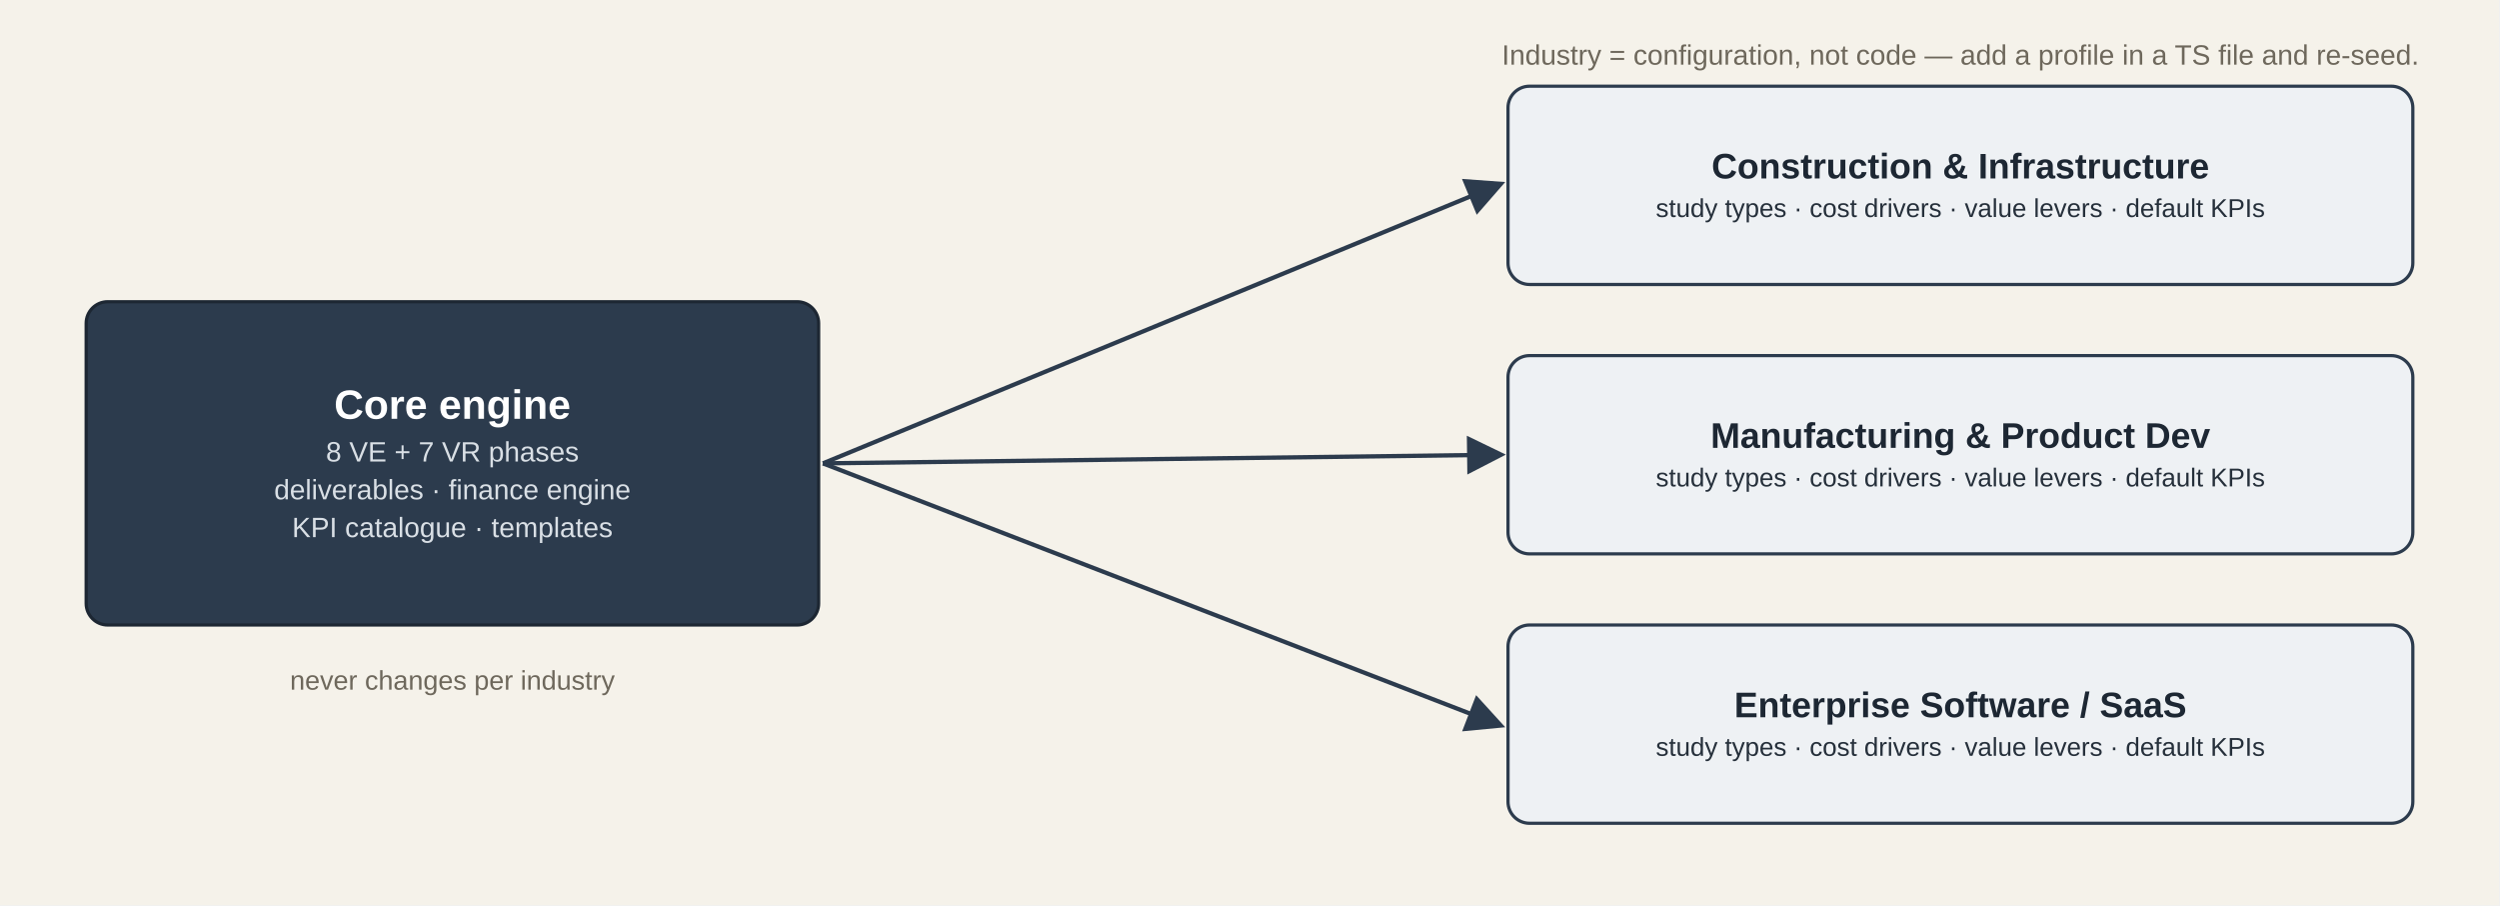
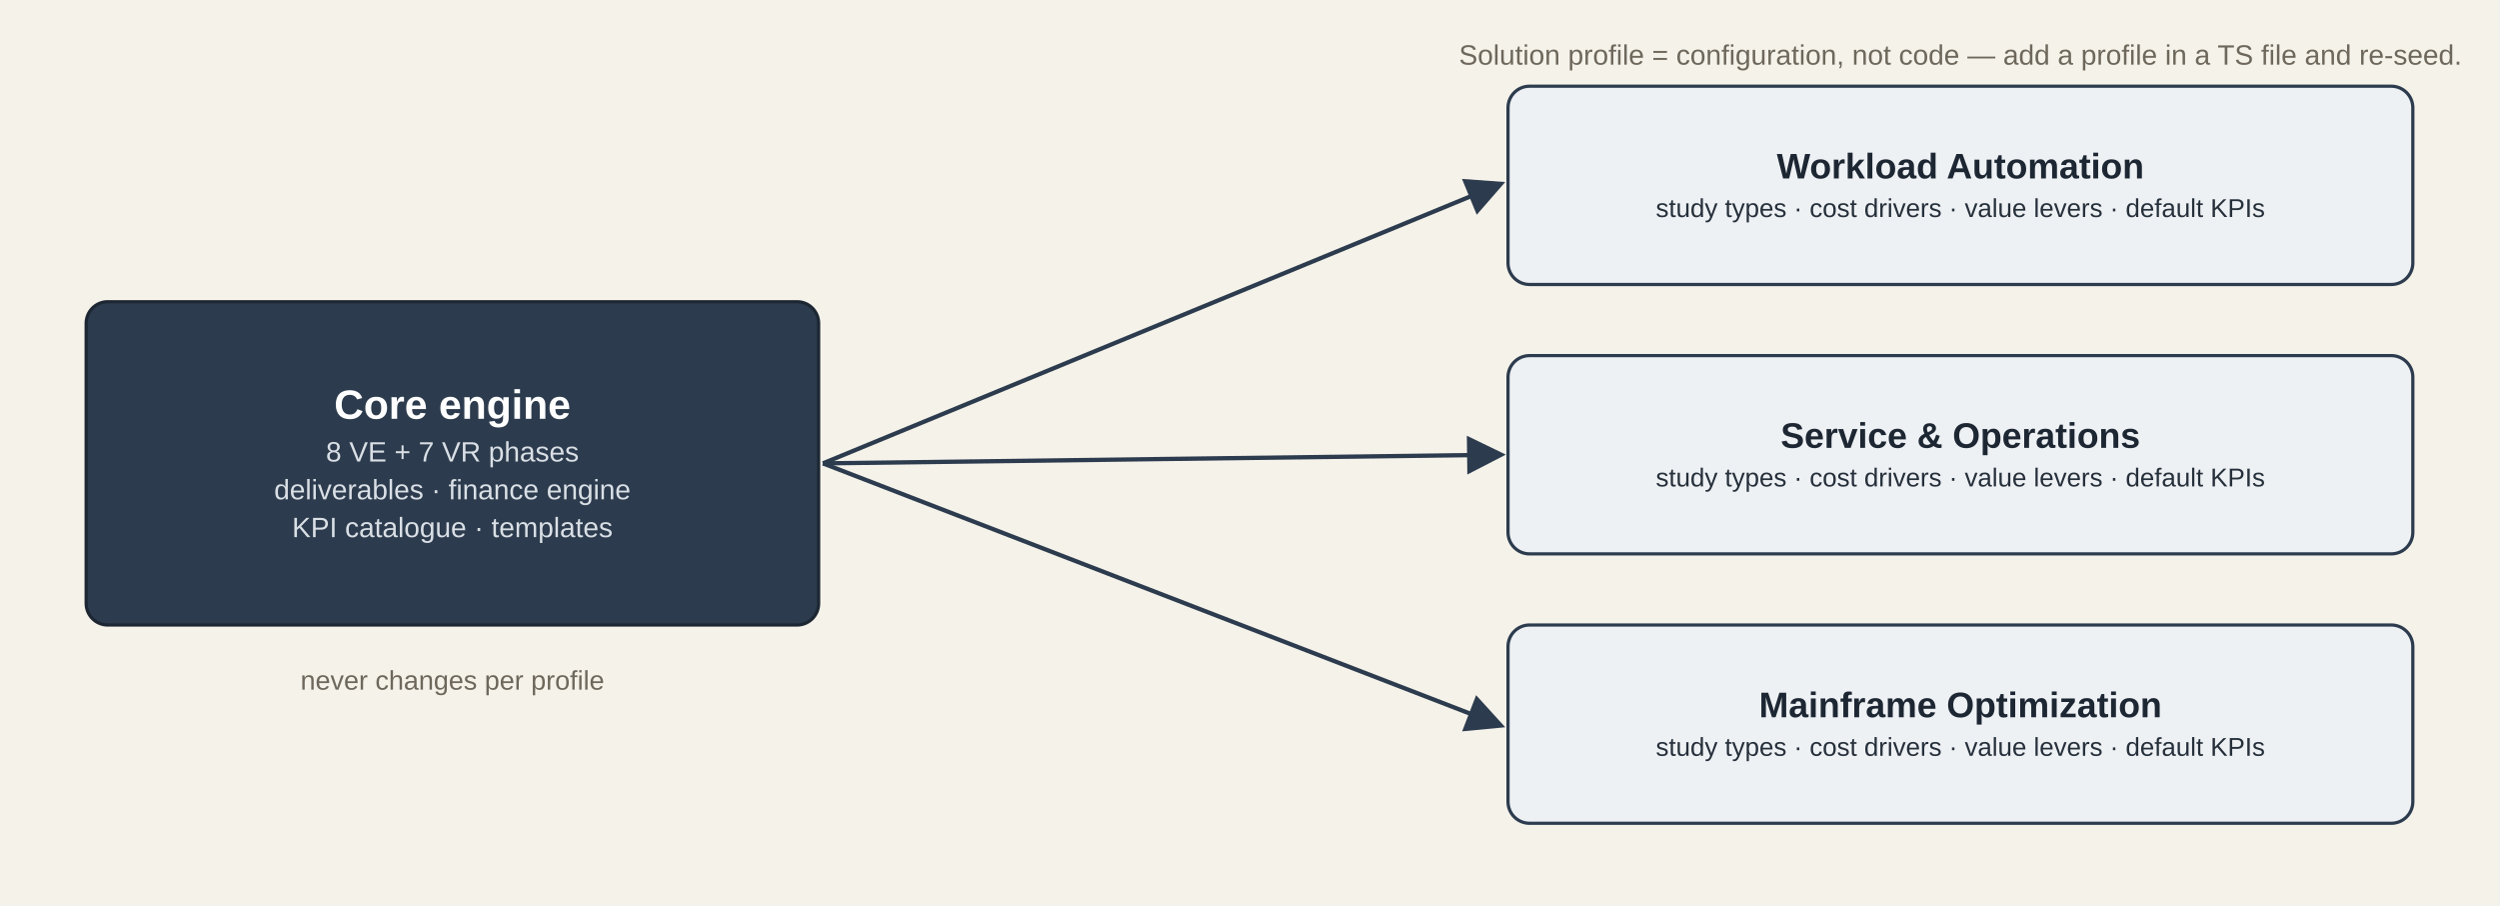
<svg xmlns="http://www.w3.org/2000/svg" width="2320" height="840" viewBox="0 0 1160 420">
  <defs>
    <marker id="arw" markerWidth="9" markerHeight="9" refX="7" refY="4.5" orient="auto">
      <path d="M0,0 L9,4.5 L0,9 z" fill="#6E685C" />
    </marker>
    <marker id="arwVE" markerWidth="9" markerHeight="9" refX="7" refY="4.5" orient="auto">
      <path d="M0,0 L9,4.5 L0,9 z" fill="#2C3B4D" />
    </marker>
    <marker id="arwVR" markerWidth="9" markerHeight="9" refX="7" refY="4.5" orient="auto">
      <path d="M0,0 L9,4.5 L0,9 z" fill="#A35139" />
    </marker>
  </defs>
  <rect width="1160" height="420" fill="#F5F2EA" />
  <rect x="40" y="140" width="340" height="150" rx="10" ry="10" fill="#2C3B4D" stroke="#1D2733" stroke-width="1.5" />
  <text x="210" y="194.318" font-family="Arial, Helvetica, sans-serif" font-size="19" font-weight="700" fill="#FFFFFF" text-anchor="middle">Core engine</text>
  <text x="210" y="214.136" font-family="Arial, Helvetica, sans-serif" font-size="13" font-weight="400" fill="#D9DFE5" text-anchor="middle">8 VE + 7 VR phases</text>
  <text x="210" y="231.686" font-family="Arial, Helvetica, sans-serif" font-size="13" font-weight="400" fill="#D9DFE5" text-anchor="middle">deliverables · finance engine</text>
  <text x="210" y="249.236" font-family="Arial, Helvetica, sans-serif" font-size="13" font-weight="400" fill="#D9DFE5" text-anchor="middle">KPI catalogue · templates</text>
-   <text x="210" y="320" font-family="Arial, Helvetica, sans-serif" font-size="12.5" font-weight="400" fill="#6E685C" text-anchor="middle">never changes per industry</text>
+   <text x="210" y="320" font-family="Arial, Helvetica, sans-serif" font-size="12.5" font-weight="400" fill="#6E685C" text-anchor="middle">never changes per profile</text>
  <rect x="700" y="40" width="420" height="92" rx="10" ry="10" fill="#EEF1F4" stroke="#2C3B4D" stroke-width="1.5" />
-   <text x="910" y="82.8" font-family="Arial, Helvetica, sans-serif" font-size="16.5" font-weight="700" fill="#1D2733" text-anchor="middle">Construction &amp; Infrastructure</text>
+   <text x="910" y="82.8" font-family="Arial, Helvetica, sans-serif" font-size="16.5" font-weight="700" fill="#1D2733" text-anchor="middle">Workload Automation</text>
  <text x="910" y="100.701" font-family="Arial, Helvetica, sans-serif" font-size="12" font-weight="400" fill="#26303B" text-anchor="middle">study types · cost drivers · value levers · default KPIs</text>
  <line x1="382" y1="215" x2="695" y2="86" stroke="#2C3B4D" stroke-width="2" marker-end="url(#arwVE)" />
  <rect x="700" y="165" width="420" height="92" rx="10" ry="10" fill="#EEF1F4" stroke="#2C3B4D" stroke-width="1.5" />
-   <text x="910" y="207.8" font-family="Arial, Helvetica, sans-serif" font-size="16.5" font-weight="700" fill="#1D2733" text-anchor="middle">Manufacturing &amp; Product Dev</text>
+   <text x="910" y="207.8" font-family="Arial, Helvetica, sans-serif" font-size="16.5" font-weight="700" fill="#1D2733" text-anchor="middle">Service &amp; Operations</text>
  <text x="910" y="225.702" font-family="Arial, Helvetica, sans-serif" font-size="12" font-weight="400" fill="#26303B" text-anchor="middle">study types · cost drivers · value levers · default KPIs</text>
  <line x1="382" y1="215" x2="695" y2="211" stroke="#2C3B4D" stroke-width="2" marker-end="url(#arwVE)" />
  <rect x="700" y="290" width="420" height="92" rx="10" ry="10" fill="#EEF1F4" stroke="#2C3B4D" stroke-width="1.5" />
-   <text x="910" y="332.8" font-family="Arial, Helvetica, sans-serif" font-size="16.5" font-weight="700" fill="#1D2733" text-anchor="middle">Enterprise Software / SaaS</text>
+   <text x="910" y="332.8" font-family="Arial, Helvetica, sans-serif" font-size="16.5" font-weight="700" fill="#1D2733" text-anchor="middle">Mainframe Optimization</text>
  <text x="910" y="350.701" font-family="Arial, Helvetica, sans-serif" font-size="12" font-weight="400" fill="#26303B" text-anchor="middle">study types · cost drivers · value levers · default KPIs</text>
  <line x1="382" y1="215" x2="695" y2="336" stroke="#2C3B4D" stroke-width="2" marker-end="url(#arwVE)" />
-   <text x="910" y="30" font-family="Arial, Helvetica, sans-serif" font-size="13" font-weight="400" fill="#6E685C" text-anchor="middle">Industry = configuration, not code — add a profile in a TS file and re-seed.</text>
+   <text x="910" y="30" font-family="Arial, Helvetica, sans-serif" font-size="13" font-weight="400" fill="#6E685C" text-anchor="middle">Solution profile = configuration, not code — add a profile in a TS file and re-seed.</text>
</svg>
